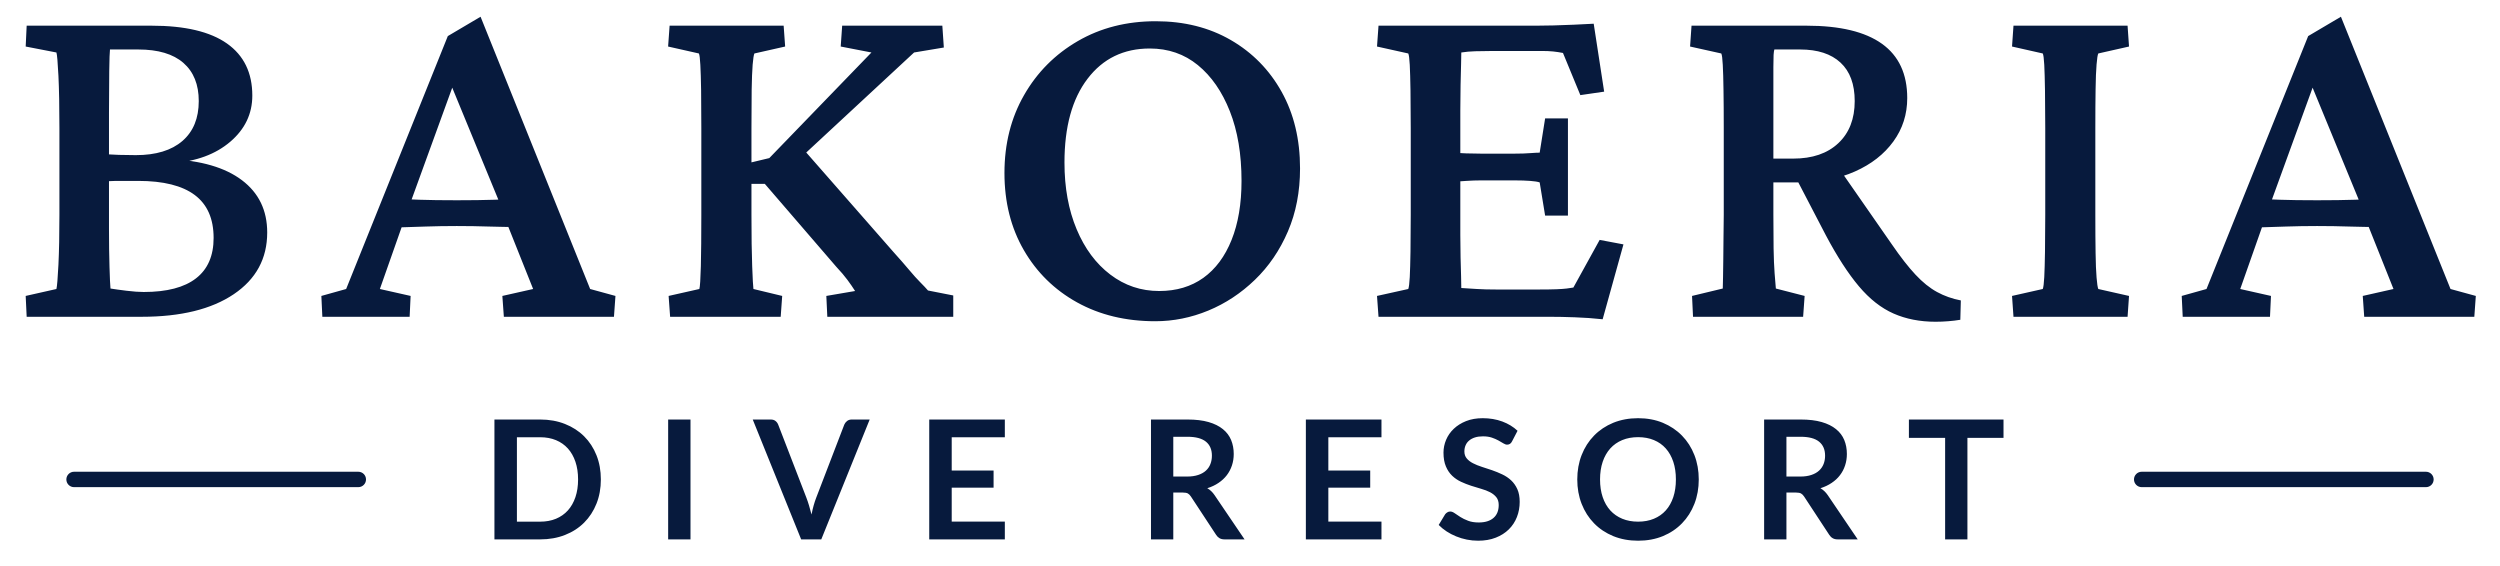
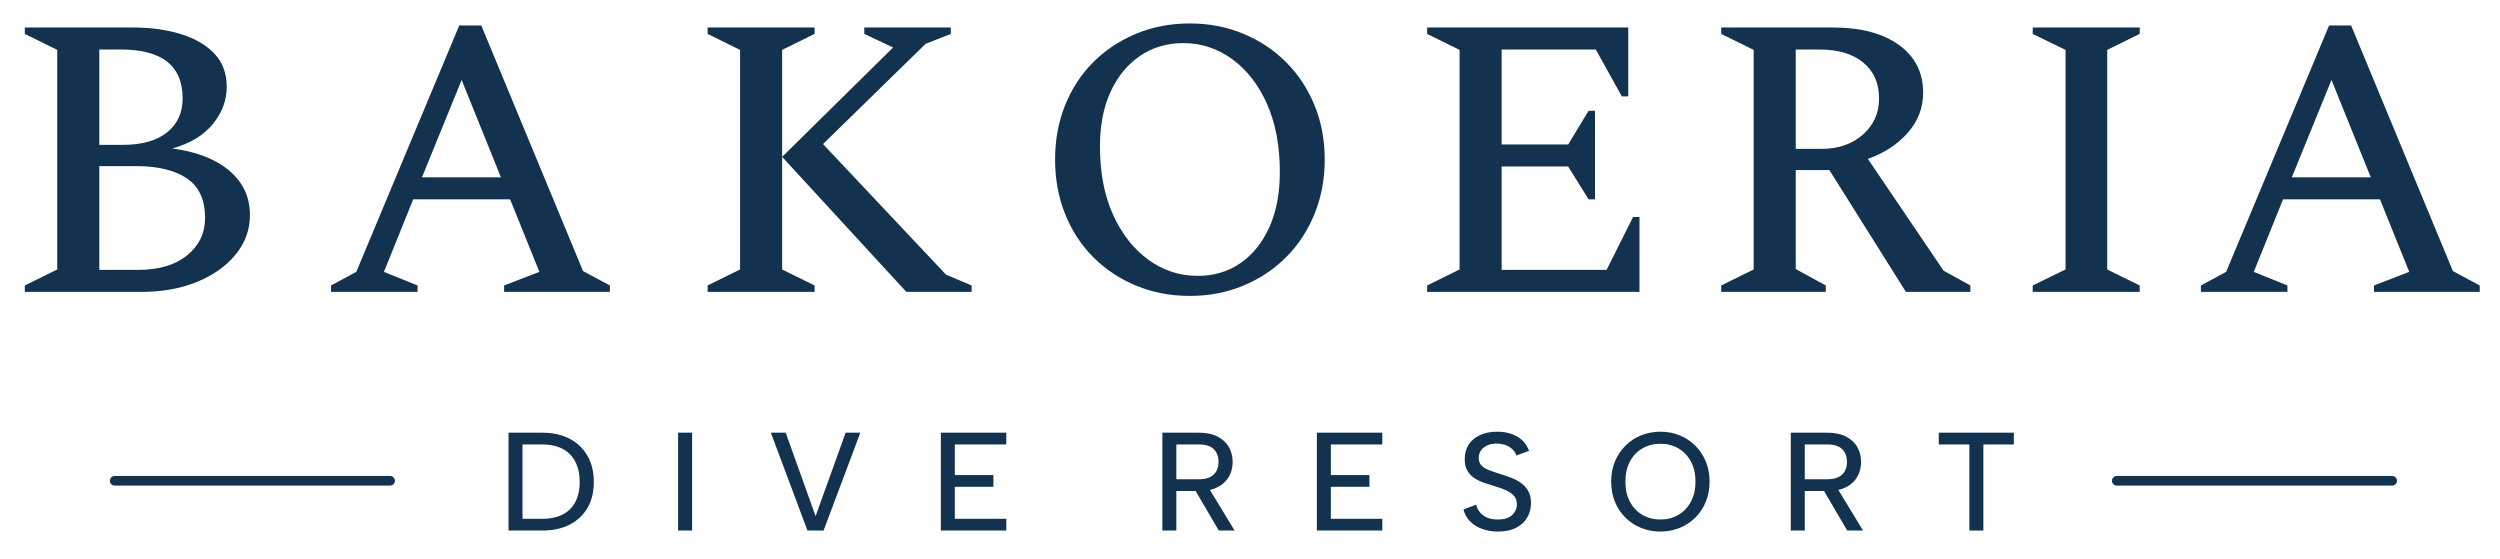
- <svg xmlns="http://www.w3.org/2000/svg" viewBox="-6 -6 584.0 132.0" role="img" aria-label="Bakoeria Dive Resort">
-   <g fill="#071A3D" fill-rule="nonzero">
-     <path transform="translate(0.00 0)" d="M7.18 61.51Q7.41 60.59 7.65 55.84Q7.88 51.09 7.88 44.14V23.98Q7.88 16.45 7.65 11.70Q7.41 6.95 7.18 6.26L0.00 4.87L0.23 0.00H29.42Q41.12 0.00 47.03 4.17Q52.94 8.34 52.94 16.33Q52.94 22.71 47.79 27.11Q42.63 31.51 34.29 32.09L33.59 31.16Q44.60 31.63 50.51 36.09Q56.42 40.55 56.42 48.31Q56.42 57.46 48.60 62.73Q40.78 68.00 27.11 68.00H0.23L0.00 63.13ZM19.46 47.50Q19.46 52.48 19.58 56.36Q19.69 60.24 19.81 61.40Q21.20 61.63 23.57 61.92Q25.95 62.21 27.57 62.21Q35.68 62.21 39.79 59.02Q43.90 55.84 43.90 49.58Q43.90 42.86 39.50 39.56Q35.10 36.26 26.30 36.26Q22.71 36.26 21.08 36.26Q19.46 36.26 18.07 36.49V30.00Q20.04 30.12 21.78 30.18Q23.52 30.24 25.72 30.24Q32.78 30.24 36.61 26.93Q40.43 23.63 40.43 17.61Q40.43 11.82 36.84 8.69Q33.25 5.56 26.30 5.56H19.69Q19.58 6.37 19.52 10.60Q19.46 14.83 19.46 20.27ZM69.30 68.00 69.07 63.13 74.86 61.51 98.61 2.43 106.26 -2.09 131.86 61.51 137.77 63.13 137.42 68.00H111.70L111.35 63.13L118.54 61.51L111.93 44.95L110.66 41.24L98.26 11.12L101.16 10.31L89.92 41.24L88.65 44.72L82.74 61.51L89.92 63.13L89.69 68.00ZM86.22 47.15V40.43Q88.42 40.55 91.95 40.66Q95.48 40.78 100.70 40.78Q105.91 40.78 109.50 40.66Q113.09 40.55 115.18 40.43V47.03Q111.82 47.03 108.23 46.92Q104.63 46.80 100.70 46.80Q96.87 46.80 93.40 46.92Q89.92 47.03 86.22 47.15ZM187.26 68.00 187.03 63.13 193.75 61.98Q192.94 60.70 191.95 59.37Q190.97 58.04 189.34 56.30L172.66 36.95H167.91V32.32L173.71 30.93L197.57 6.26L190.39 4.87L190.73 0.00H214.13L214.48 5.10L207.53 6.26L180.31 31.51L180.54 27.57L202.67 52.82Q204.87 55.26 206.37 57.05Q207.88 58.85 208.98 59.95Q210.08 61.05 210.78 61.86L216.68 63.02V68.00ZM150.54 68.00 150.19 63.13 157.37 61.51Q157.60 60.70 157.72 56.18Q157.83 51.67 157.83 44.14V23.98Q157.83 18.88 157.78 15.12Q157.72 11.35 157.60 9.15Q157.49 6.95 157.26 6.49L150.07 4.87L150.42 0.00H177.06L177.41 4.87L170.23 6.49Q170.00 6.95 169.82 9.09Q169.65 11.24 169.59 14.94Q169.54 18.65 169.54 23.98V44.14Q169.54 51.67 169.71 56.18Q169.88 60.70 170.00 61.51L176.72 63.13L176.37 68.00ZM263.86 69.04Q253.55 69.04 245.61 64.64Q237.68 60.24 233.16 52.42Q228.64 44.60 228.64 34.41Q228.64 24.21 233.22 16.22Q237.80 8.22 245.79 3.59Q253.78 -1.04 263.98 -1.04Q273.94 -1.04 281.53 3.36Q289.11 7.76 293.40 15.47Q297.69 23.17 297.69 33.36Q297.69 41.47 294.85 48.07Q292.01 54.68 287.14 59.37Q282.28 64.06 276.26 66.55Q270.23 69.04 263.86 69.04ZM264.79 61.98Q270.81 61.98 275.10 58.91Q279.38 55.84 281.70 50.04Q284.02 44.25 284.02 36.26Q284.02 26.88 281.29 19.98Q278.57 13.09 273.82 9.21Q269.07 5.33 262.59 5.33Q253.43 5.33 248.05 12.40Q242.66 19.46 242.66 31.97Q242.66 40.78 245.50 47.55Q248.34 54.33 253.38 58.15Q258.42 61.98 264.79 61.98ZM368.38 68.58Q365.14 68.23 361.89 68.12Q358.65 68.00 355.87 68.00H316.02L315.67 63.13L322.97 61.51Q323.20 60.93 323.32 58.73Q323.43 56.53 323.49 52.82Q323.55 49.12 323.55 44.14V23.98Q323.55 18.88 323.49 15.12Q323.43 11.35 323.32 9.15Q323.20 6.95 322.97 6.49L315.67 4.87L316.02 0.00H352.86Q354.59 0.00 356.91 -0.06Q359.23 -0.12 361.66 -0.23Q364.09 -0.35 366.29 -0.46L368.73 15.41L363.17 16.22L359.11 6.37Q357.95 6.14 356.79 6.02Q355.64 5.91 354.36 5.91H342.66Q340.46 5.91 338.66 5.97Q336.87 6.02 335.36 6.26Q335.36 6.83 335.31 8.92Q335.25 11.01 335.19 13.84Q335.13 16.68 335.13 19.81V48.89Q335.13 51.67 335.19 54.16Q335.25 56.65 335.31 58.56Q335.36 60.47 335.36 61.28Q337.10 61.40 339.01 61.51Q340.92 61.63 343.59 61.63H353.32Q355.98 61.63 357.55 61.57Q359.11 61.51 359.98 61.40Q360.85 61.28 361.54 61.17L367.68 50.04L373.24 51.09ZM354.94 44.37 353.67 36.61Q352.97 36.37 351.47 36.26Q349.96 36.14 347.87 36.14H339.88Q338.26 36.14 336.52 36.26Q334.78 36.37 333.05 36.49V29.66Q334.78 29.77 336.52 29.83Q338.26 29.89 339.88 29.89H347.87Q349.96 29.89 351.47 29.77Q352.97 29.66 353.67 29.66L354.94 21.66H360.27V44.37ZM389.49 68.00 389.26 63.13 396.44 61.40Q396.44 60.59 396.50 58.79Q396.56 56.99 396.56 54.56Q396.56 52.13 396.61 49.47Q396.67 46.80 396.67 44.14V23.98Q396.67 18.77 396.61 15.06Q396.56 11.35 396.44 9.15Q396.33 6.95 396.09 6.49L388.80 4.87L389.14 0.00H416.02Q427.72 0.00 433.63 4.23Q439.53 8.46 439.53 16.91Q439.53 22.59 436.29 27.05Q433.05 31.51 427.31 34.06Q421.58 36.61 414.17 36.61H406.87V31.05H412.89Q419.61 31.05 423.43 27.45Q427.26 23.86 427.26 17.61Q427.26 11.70 423.95 8.63Q420.65 5.56 414.51 5.56H408.49Q408.37 5.91 408.31 6.83Q408.26 7.76 408.26 9.67Q408.26 11.58 408.26 14.65Q408.26 17.72 408.26 22.36V44.14Q408.26 48.54 408.31 52.01Q408.37 55.49 408.55 57.86Q408.72 60.24 408.84 61.40L415.56 63.13L415.21 68.00ZM446.14 69.16Q440.69 69.16 436.35 67.25Q432.00 65.34 428.24 60.88Q424.48 56.42 420.54 49.00L413.12 34.75L422.97 32.44L435.94 51.09Q438.96 55.49 441.45 58.15Q443.94 60.82 446.49 62.21Q449.03 63.60 452.05 64.18L451.93 68.70Q450.54 68.93 449.09 69.04Q447.64 69.16 446.14 69.16ZM464.35 68.00 464.01 63.13 471.19 61.51Q471.42 60.93 471.54 58.73Q471.65 56.53 471.71 52.82Q471.77 49.12 471.77 44.14V23.98Q471.77 18.88 471.71 15.12Q471.65 11.35 471.54 9.15Q471.42 6.95 471.19 6.49L464.01 4.87L464.35 0.00H491.00L491.34 4.87L484.16 6.49Q483.93 6.95 483.76 9.04Q483.58 11.12 483.53 14.83Q483.47 18.53 483.47 23.98V44.14Q483.47 49.47 483.53 53.11Q483.58 56.76 483.76 58.85Q483.93 60.93 484.16 61.51L491.34 63.13L491.00 68.00ZM503.88 68.00 503.65 63.13 509.44 61.51 533.19 2.43 540.84 -2.09 566.44 61.51 572.35 63.13 572.00 68.00H546.28L545.94 63.13L553.12 61.51L546.51 44.95L545.24 41.24L532.84 11.12L535.74 10.31L524.50 41.24L523.23 44.72L517.32 61.51L524.50 63.13L524.27 68.00ZM520.80 47.15V40.43Q523.00 40.55 526.53 40.66Q530.06 40.78 535.28 40.78Q540.49 40.78 544.08 40.66Q547.67 40.55 549.76 40.43V47.03Q546.40 47.03 542.81 46.92Q539.22 46.80 535.28 46.80Q531.45 46.80 527.98 46.92Q524.50 47.03 520.80 47.15Z" />
-     <path transform="translate(109.50 92)" d="M24.86 14.00Q24.86 17.08 23.84 19.65Q22.81 22.23 20.95 24.09Q19.09 25.95 16.48 26.97Q13.86 28.00 10.69 28.00H0.00V0.00H10.69Q13.86 0.00 16.48 1.04Q19.09 2.07 20.95 3.92Q22.81 5.77 23.84 8.35Q24.86 10.92 24.86 14.00ZM19.54 14.00Q19.54 11.70 18.92 9.87Q18.30 8.04 17.16 6.77Q16.01 5.50 14.38 4.82Q12.74 4.14 10.69 4.14H5.25V23.86H10.69Q12.74 23.86 14.38 23.18Q16.01 22.50 17.16 21.23Q18.30 19.96 18.92 18.13Q19.54 16.30 19.54 14.00ZM45.80 28.00H40.58V0.00H45.80ZM60.34 0.00H64.54Q65.22 0.00 65.64 0.33Q66.07 0.66 66.28 1.18L72.87 18.26Q73.19 19.09 73.49 20.09Q73.80 21.09 74.07 22.19Q74.51 19.96 75.17 18.26L81.73 1.18Q81.91 0.74 82.35 0.37Q82.80 0.00 83.46 0.00H87.66L76.35 28.00H71.65ZM119.23 0.00V4.14H106.82V11.91H116.60V15.92H106.82V23.84H119.23V28.00H101.57V0.00ZM158.58 17.06V28.00H153.37V0.00H161.91Q164.78 0.00 166.82 0.59Q168.86 1.18 170.17 2.25Q171.48 3.31 172.09 4.79Q172.70 6.27 172.70 8.06Q172.70 9.47 172.28 10.73Q171.86 11.99 171.08 13.01Q170.29 14.04 169.14 14.81Q167.99 15.59 166.52 16.05Q167.51 16.61 168.22 17.66L175.23 28.00H170.55Q169.87 28.00 169.39 27.73Q168.92 27.46 168.59 26.95L162.70 17.99Q162.37 17.49 161.98 17.27Q161.58 17.06 160.81 17.06ZM158.58 13.32H161.83Q163.30 13.32 164.40 12.95Q165.49 12.59 166.20 11.94Q166.91 11.29 167.25 10.40Q167.60 9.51 167.60 8.44Q167.60 6.31 166.20 5.17Q164.79 4.03 161.91 4.03H158.58ZM207.21 0.00V4.14H194.80V11.91H204.58V15.92H194.80V23.84H207.21V28.00H189.55V0.00ZM237.72 5.09Q237.51 5.52 237.22 5.69Q236.94 5.87 236.56 5.87Q236.17 5.87 235.69 5.57Q235.20 5.27 234.54 4.90Q233.88 4.53 233.00 4.23Q232.12 3.93 230.92 3.93Q229.84 3.93 229.03 4.19Q228.23 4.45 227.68 4.92Q227.13 5.38 226.86 6.03Q226.58 6.68 226.58 7.46Q226.58 8.44 227.14 9.10Q227.69 9.76 228.60 10.22Q229.51 10.69 230.67 11.06Q231.83 11.42 233.04 11.84Q234.25 12.26 235.41 12.81Q236.58 13.36 237.49 14.20Q238.40 15.05 238.95 16.27Q239.50 17.49 239.50 19.23Q239.50 21.13 238.85 22.78Q238.20 24.44 236.95 25.67Q235.70 26.90 233.90 27.60Q232.10 28.31 229.78 28.31Q228.44 28.31 227.15 28.05Q225.85 27.79 224.66 27.30Q223.47 26.82 222.43 26.14Q221.39 25.46 220.58 24.63L222.09 22.13Q222.30 21.86 222.60 21.68Q222.90 21.49 223.27 21.49Q223.76 21.49 224.32 21.89Q224.88 22.29 225.64 22.77Q226.41 23.26 227.45 23.65Q228.48 24.05 229.93 24.05Q232.16 24.05 233.38 22.99Q234.60 21.94 234.60 19.96Q234.60 18.86 234.05 18.16Q233.50 17.47 232.59 16.99Q231.68 16.52 230.51 16.19Q229.35 15.86 228.15 15.47Q226.95 15.08 225.79 14.54Q224.63 14.00 223.72 13.13Q222.81 12.26 222.26 10.95Q221.70 9.64 221.70 7.73Q221.70 6.20 222.31 4.74Q222.92 3.29 224.10 2.17Q225.27 1.05 226.97 0.37Q228.68 -0.31 230.86 -0.31Q233.34 -0.31 235.43 0.46Q237.52 1.24 239.00 2.63ZM281.33 14.00Q281.33 17.08 280.31 19.70Q279.28 22.33 277.42 24.24Q275.56 26.16 272.95 27.24Q270.34 28.31 267.16 28.31Q263.99 28.31 261.36 27.24Q258.74 26.16 256.87 24.24Q255.00 22.33 253.97 19.70Q252.95 17.08 252.95 14.00Q252.95 10.92 253.97 8.30Q255.00 5.67 256.87 3.76Q258.74 1.84 261.36 0.76Q263.99 -0.31 267.16 -0.31Q270.34 -0.31 272.95 0.77Q275.56 1.86 277.42 3.77Q279.28 5.67 280.31 8.30Q281.33 10.92 281.33 14.00ZM275.99 14.00Q275.99 11.70 275.38 9.87Q274.77 8.04 273.63 6.76Q272.49 5.48 270.85 4.80Q269.21 4.12 267.16 4.12Q265.11 4.12 263.46 4.80Q261.82 5.48 260.66 6.76Q259.51 8.04 258.89 9.87Q258.27 11.70 258.27 14.00Q258.27 16.30 258.89 18.13Q259.51 19.96 260.66 21.23Q261.82 22.50 263.46 23.18Q265.11 23.86 267.16 23.86Q269.21 23.86 270.85 23.18Q272.49 22.50 273.63 21.23Q274.77 19.96 275.38 18.13Q275.99 16.30 275.99 14.00ZM301.81 17.06V28.00H296.60V0.00H305.14Q308.01 0.00 310.05 0.59Q312.09 1.18 313.40 2.25Q314.71 3.31 315.32 4.79Q315.93 6.27 315.93 8.06Q315.93 9.47 315.51 10.73Q315.10 11.99 314.31 13.01Q313.53 14.04 312.37 14.81Q311.22 15.59 309.75 16.05Q310.74 16.61 311.46 17.66L318.46 28.00H313.78Q313.10 28.00 312.63 27.73Q312.15 27.46 311.82 26.95L305.94 17.99Q305.61 17.49 305.21 17.27Q304.81 17.06 304.04 17.06ZM301.81 13.32H305.07Q306.54 13.32 307.63 12.95Q308.72 12.59 309.43 11.94Q310.14 11.29 310.49 10.40Q310.84 9.51 310.84 8.44Q310.84 6.31 309.43 5.17Q308.03 4.03 305.14 4.03H301.81ZM352.52 0.00V4.28H344.09V28.00H338.88V4.28H330.42V0.00Z" />
-     <rect x="9.50" y="104.20" width="70" height="3.6" rx="1.8" />
-     <rect x="492.50" y="104.20" width="70" height="3.6" rx="1.8" />
+ <svg xmlns="http://www.w3.org/2000/svg" viewBox="-8 -8 728.0 162.5" role="img" aria-label="Bakoeria Dive Resort">
+   <path fill="#133250" transform="translate(0.00 0.00)" d="M-0.78 77.00V75.13L8.67 70.47V6.53L-0.78 1.87V0.00H30.60Q38.42 0.00 44.66 1.92Q50.90 3.85 54.46 7.64Q58.02 11.43 58.02 17.27Q58.02 23.22 53.93 28.18Q49.85 33.13 42.15 35.23Q52.77 36.63 58.78 41.71Q64.78 46.78 64.78 54.60Q64.78 61.02 60.64 66.09Q56.50 71.17 49.38 74.08Q42.27 77.00 33.28 77.00ZM27.22 6.42H20.92V34.18H27.80Q36.08 34.18 40.63 30.57Q45.18 26.95 45.18 20.65Q45.18 6.42 27.22 6.42ZM31.53 40.37H20.92V70.58H32.35Q41.33 70.58 46.53 66.32Q51.72 62.07 51.72 55.42Q51.72 47.60 46.47 43.98Q41.22 40.37 31.53 40.37ZM88.40 77.00V75.13L95.75 71.17L125.73 -0.58H132.15L161.78 70.93L169.60 75.13V77.00H138.80V75.13L149.07 71.17L140.55 50.05H112.32L103.80 71.17L113.60 75.13V77.00ZM114.88 43.63H137.87L126.43 15.28ZM198.06 77.00V75.13L207.51 70.47V6.53L198.06 1.87V0.00H229.21V1.87L219.76 6.53V70.47L229.21 75.13V77.00ZM219.76 37.68 252.07 5.83 243.68 1.87V0.00H268.88V1.87L261.52 4.78L231.66 33.95L267.48 71.98L274.94 75.13V77.00H255.93ZM338.44 78.17Q330.04 78.17 322.87 75.19Q315.69 72.22 310.38 66.91Q305.07 61.60 302.16 54.31Q299.24 47.02 299.24 38.50Q299.24 29.87 302.16 22.63Q305.07 15.40 310.38 10.09Q315.69 4.78 322.87 1.81Q330.04 -1.17 338.44 -1.17Q346.84 -1.17 354.02 1.81Q361.19 4.78 366.50 10.09Q371.81 15.40 374.78 22.63Q377.76 29.87 377.76 38.50Q377.76 47.02 374.78 54.31Q371.81 61.60 366.50 66.91Q361.19 72.22 354.02 75.19Q346.84 78.17 338.44 78.17ZM340.77 72.33Q347.89 72.33 353.26 68.60Q358.62 64.87 361.66 58.10Q364.69 51.33 364.69 42.12Q364.69 30.68 360.96 22.28Q357.22 13.88 350.81 9.22Q344.39 4.55 336.57 4.55Q329.46 4.55 323.97 8.28Q318.49 12.02 315.40 18.72Q312.31 25.43 312.31 34.65Q312.31 46.08 316.10 54.48Q319.89 62.88 326.37 67.61Q332.84 72.33 340.77 72.33ZM407.58 77.00V75.13L417.03 70.47V6.53L407.58 1.87V0.00H466.15V20.07H464.28L456.70 6.42H429.28V34.07H448.65L454.60 24.27H456.47V50.05H454.60L448.65 40.48H429.28V70.58H459.85L467.55 55.18H469.42V77.00ZM493.22 77.00V75.13L502.67 70.47V6.53L493.22 1.87V0.00H525.65Q537.90 0.00 544.96 5.08Q552.02 10.15 552.02 19.02Q552.02 25.55 547.58 30.62Q543.15 35.70 535.92 38.27L557.97 70.82L565.78 75.13V77.00H547.00L524.72 41.53H514.92V70.35L523.67 75.13V77.00ZM521.80 6.42H514.92V35.35H522.50Q529.73 35.35 534.46 31.21Q539.18 27.07 539.18 20.65Q539.18 14.00 534.58 10.21Q529.97 6.42 521.80 6.42ZM583.93 77.00V75.13L593.49 70.47V6.53L583.93 1.87V0.00H615.08V1.87L605.62 6.53V70.47L615.08 75.13V77.00ZM632.90 77.00V75.13L640.25 71.17L670.23 -0.58H676.65L706.28 70.93L714.10 75.13V77.00H683.30V75.13L693.57 71.17L685.05 50.05H656.82L648.30 71.17L658.10 75.13V77.00ZM659.38 43.63H682.37L670.93 15.28Z" />
+   <g fill="#133250">
+     <path transform="translate(0.00 118.00)" d="M149.85 0.00Q154.50 0.00 157.85 1.75Q161.21 3.50 163.07 6.72Q164.92 9.93 164.92 14.37Q164.92 18.77 163.07 21.92Q161.21 25.08 157.85 26.79Q154.50 28.50 149.85 28.50H140.08V0.00ZM149.85 25.08Q155.23 25.08 158.02 22.25Q160.81 19.42 160.81 14.37Q160.81 9.24 158.02 6.33Q155.23 3.42 149.85 3.42H144.15V25.08ZM189.46 0.00H193.54V28.50H189.46ZM238.25 0.00H242.53L231.82 28.50H227.14L216.47 0.00H220.79L229.50 24.31ZM285.03 3.42H270.04V12.34H281.28V15.76H270.04V25.08H285.03V28.50H265.97V0.00H285.03ZM346.84 8.51Q346.84 6.19 345.46 4.80Q344.07 3.42 341.06 3.42H334.55V13.56H341.10Q343.10 13.56 344.36 12.93Q345.62 12.30 346.23 11.16Q346.84 10.02 346.84 8.51ZM341.06 0.00Q344.44 0.00 346.62 1.16Q348.80 2.32 349.88 4.23Q350.95 6.15 350.95 8.51Q350.95 10.06 350.43 11.56Q349.90 13.07 348.72 14.31Q347.53 15.55 345.64 16.27Q343.75 16.98 341.10 16.98H334.55V28.50H330.48V0.00ZM343.67 15.59 351.52 28.50H346.92L339.35 15.59ZM394.53 3.42H379.54V12.34H390.78V15.76H379.54V25.08H394.53V28.50H375.47V0.00H394.53ZM421.87 20.97Q422.12 22.11 422.87 23.09Q423.62 24.06 424.93 24.67Q426.23 25.28 428.14 25.28Q430.99 25.28 432.36 23.96Q433.72 22.64 433.72 20.85Q433.72 19.38 432.89 18.42Q432.05 17.47 430.61 16.79Q429.16 16.12 427.29 15.59Q425.66 15.10 424.09 14.56Q422.52 14.01 421.26 13.17Q420.00 12.34 419.27 11.01Q418.53 9.69 418.53 7.70Q418.53 5.21 419.71 3.42Q420.90 1.63 423.03 0.67Q425.17 -0.29 427.98 -0.29Q430.34 -0.29 432.21 0.39Q434.09 1.06 435.37 2.30Q436.65 3.54 437.26 5.29L433.56 6.64Q433.31 5.74 432.54 4.95Q431.77 4.15 430.59 3.66Q429.40 3.18 427.94 3.18Q426.43 3.13 425.23 3.64Q424.03 4.15 423.32 5.09Q422.61 6.03 422.61 7.33Q422.61 8.75 423.42 9.57Q424.23 10.38 425.60 10.91Q426.96 11.44 428.59 11.93Q430.30 12.46 431.93 13.07Q433.56 13.68 434.88 14.62Q436.20 15.55 437.02 16.96Q437.83 18.36 437.83 20.48Q437.83 22.76 436.77 24.63Q435.72 26.50 433.58 27.64Q431.44 28.79 428.22 28.79Q425.58 28.79 423.46 27.97Q421.34 27.16 419.98 25.71Q418.62 24.27 418.17 22.35ZM475.54 28.79Q472.53 28.79 469.90 27.73Q467.28 26.67 465.32 24.73Q463.37 22.80 462.27 20.13Q461.17 17.47 461.17 14.25Q461.17 11.03 462.27 8.39Q463.37 5.74 465.32 3.79Q467.28 1.83 469.90 0.77Q472.53 -0.29 475.54 -0.29Q478.51 -0.29 481.12 0.77Q483.72 1.83 485.68 3.79Q487.63 5.74 488.73 8.39Q489.83 11.03 489.83 14.25Q489.83 17.47 488.73 20.13Q487.63 22.80 485.68 24.73Q483.72 26.67 481.12 27.73Q478.51 28.79 475.54 28.79ZM475.54 25.28Q478.43 25.28 480.73 23.94Q483.03 22.60 484.38 20.11Q485.72 17.63 485.72 14.25Q485.72 10.83 484.38 8.37Q483.03 5.90 480.73 4.56Q478.43 3.22 475.54 3.22Q472.61 3.22 470.29 4.56Q467.97 5.90 466.64 8.37Q465.32 10.83 465.32 14.25Q465.32 17.63 466.64 20.11Q467.97 22.60 470.29 23.94Q472.61 25.28 475.54 25.28ZM529.84 8.51Q529.84 6.19 528.46 4.80Q527.07 3.42 524.06 3.42H517.55V13.56H524.10Q526.10 13.56 527.36 12.93Q528.62 12.30 529.23 11.16Q529.84 10.02 529.84 8.51ZM524.06 0.00Q527.44 0.00 529.62 1.16Q531.80 2.32 532.88 4.23Q533.95 6.15 533.95 8.51Q533.95 10.06 533.43 11.56Q532.90 13.07 531.72 14.31Q530.53 15.55 528.64 16.27Q526.75 16.98 524.10 16.98H517.55V28.50H513.48V0.00ZM526.67 15.59 534.52 28.50H529.92L522.35 15.59ZM556.57 0.00H578.43V3.42H569.56V28.50H565.48V3.42H556.57Z" />
+     <rect x="24.00" y="130.60" width="83" height="2.8" rx="1.4" />
+     <rect x="607.00" y="130.60" width="83" height="2.8" rx="1.4" />
  </g>
</svg>
